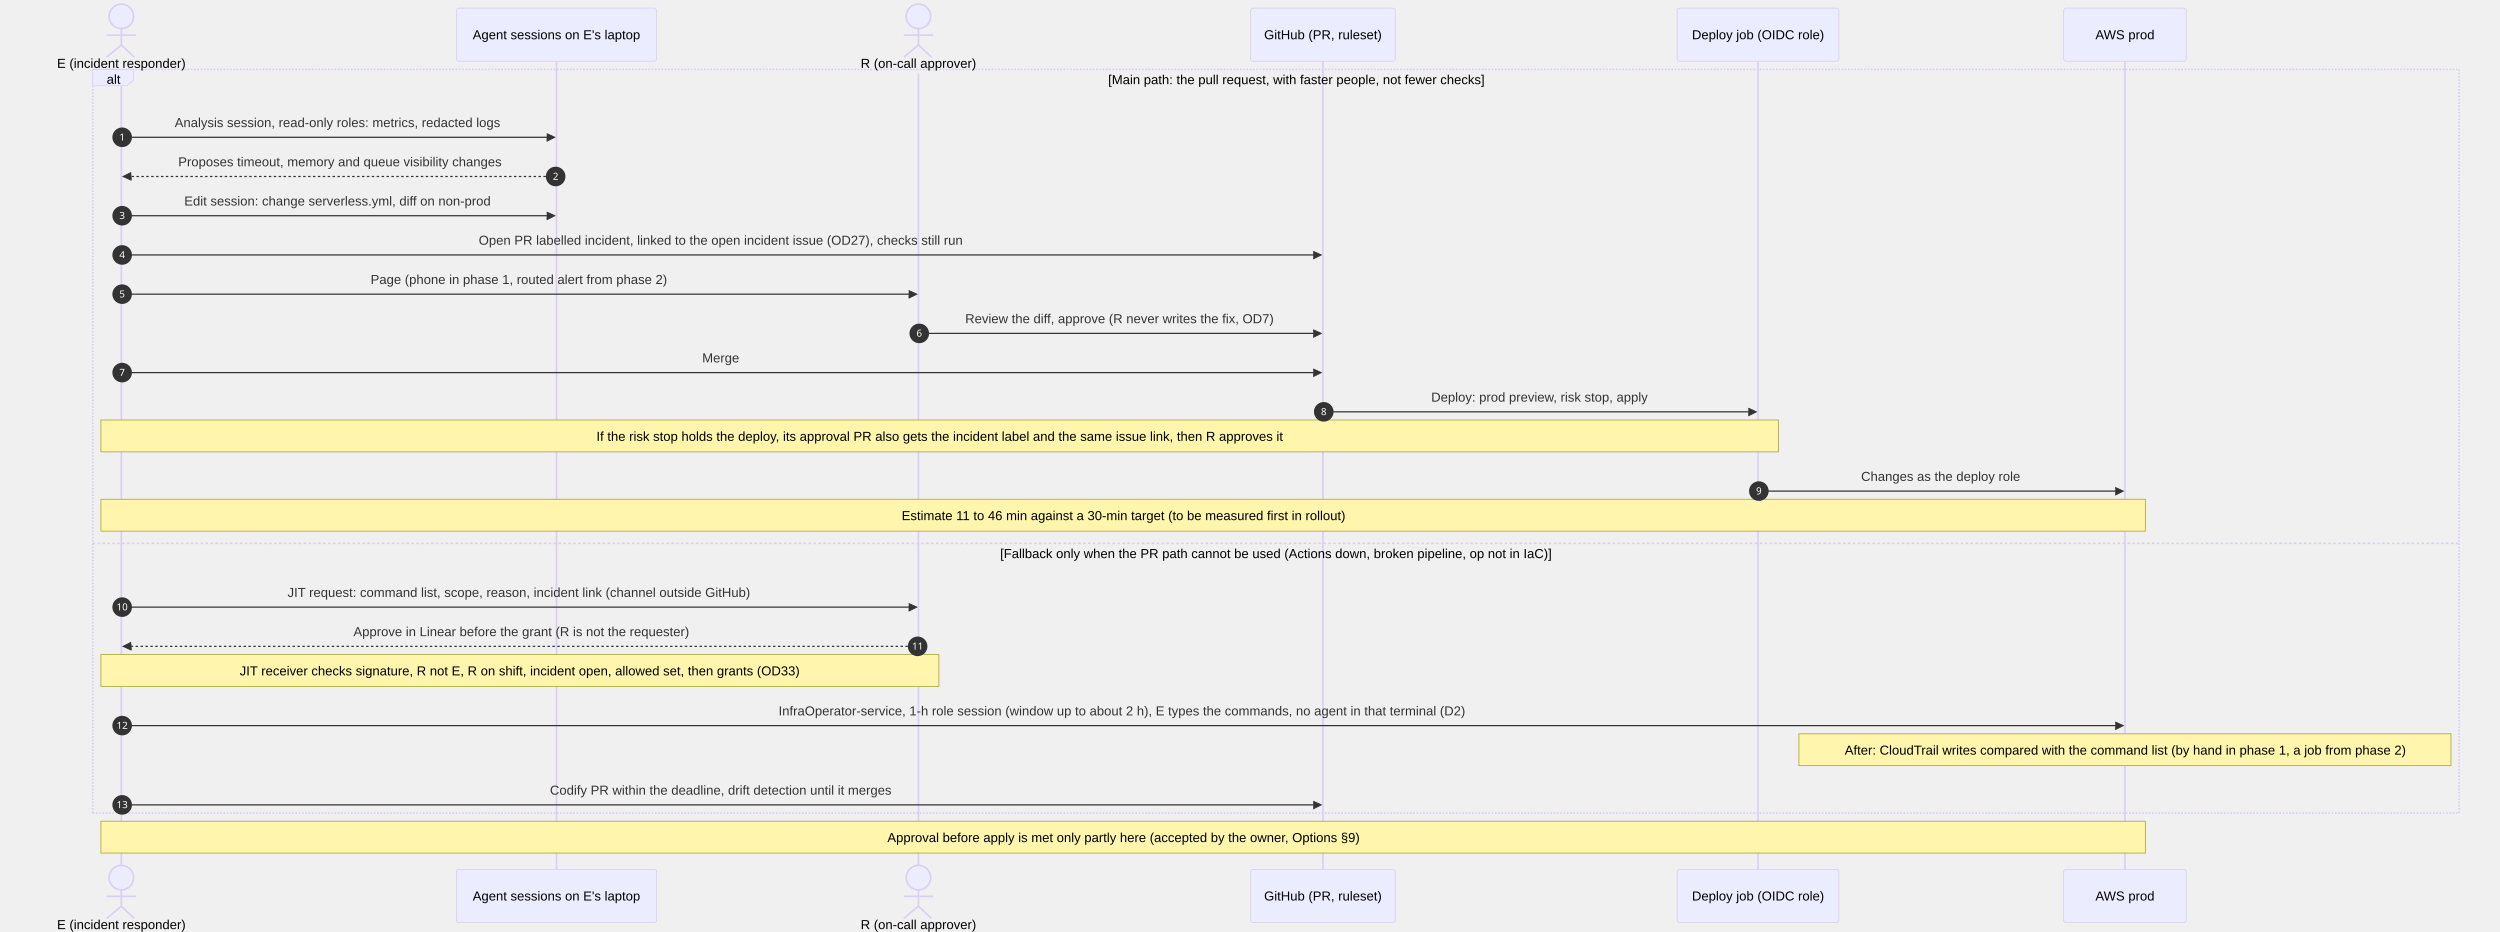
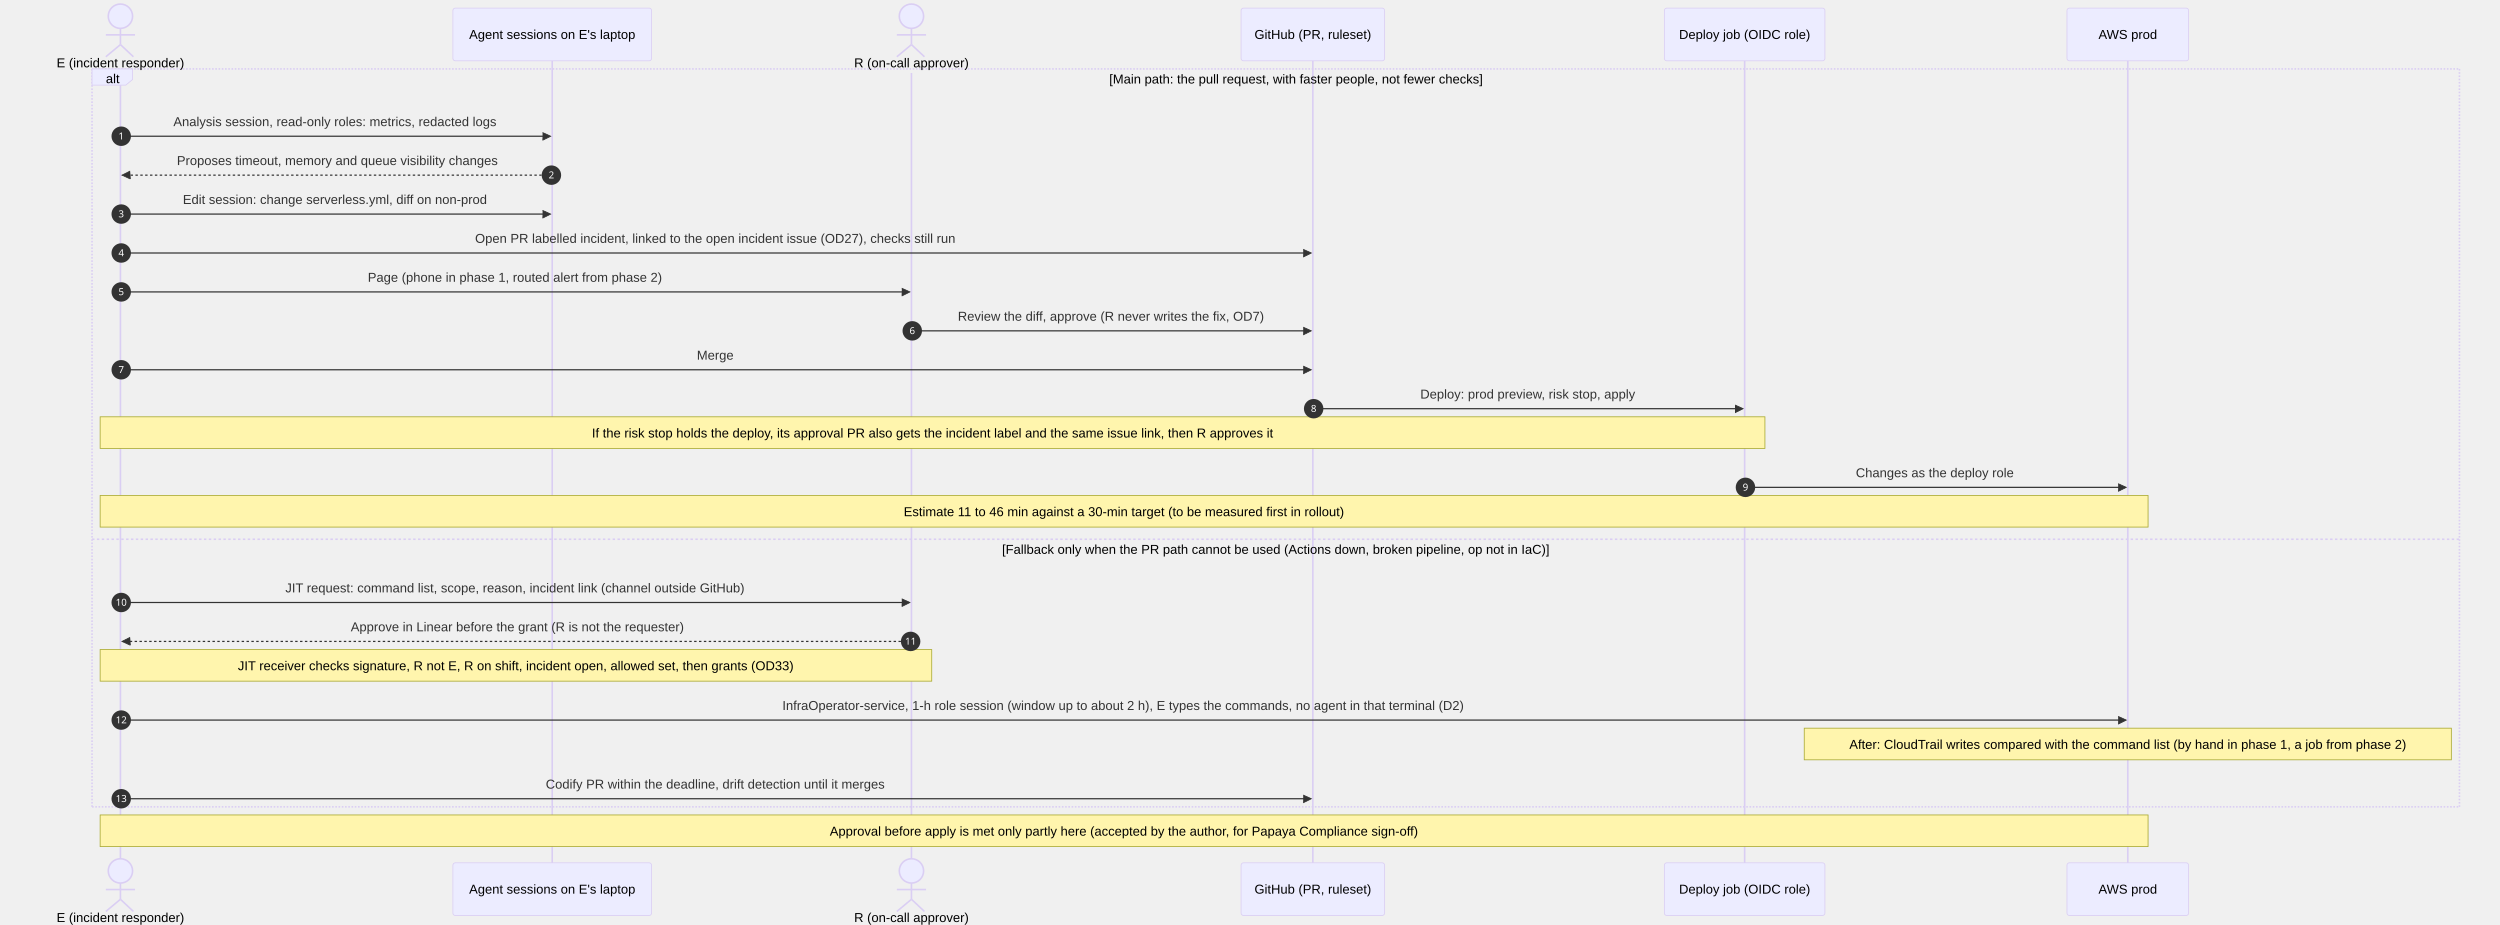
- <svg xmlns="http://www.w3.org/2000/svg" id="my-svg" width="100%" style="max-width: 3059.5px; background-color: white;" viewBox="-50 -10 3059.5 1140" role="graphics-document document" aria-roledescription="sequence">
-   <g>
-     <rect x="2475.5" y="1054" fill="#eaeaea" stroke="#666" width="150" height="65" name="AWS" rx="3" ry="3" class="actor actor-bottom" />
-     <text x="2550.5" y="1086.5" dominant-baseline="central" alignment-baseline="central" class="actor actor-box" style="text-anchor: middle; font-size: 16px; font-weight: 400;">
-       <tspan x="2550.5" dy="0">AWS prod</tspan>
+ <svg xmlns="http://www.w3.org/2000/svg" id="my-svg" width="100%" style="max-width: 3083px; background-color: white;" viewBox="-50 -10 3083 1140" role="graphics-document document" aria-roledescription="sequence">
+   <g>
+     <rect x="2499" y="1054" fill="#eaeaea" stroke="#666" width="150" height="65" name="AWS" rx="3" ry="3" class="actor actor-bottom" />
+     <text x="2574" y="1086.5" dominant-baseline="central" alignment-baseline="central" class="actor actor-box" style="text-anchor: middle; font-size: 16px; font-weight: 400;">
+       <tspan x="2574" dy="0">AWS prod</tspan>
    </text>
  </g>
  <g>
    <rect x="2002.5" y="1054" fill="#eaeaea" stroke="#666" width="198" height="65" name="CI" rx="3" ry="3" class="actor actor-bottom" />
    <text x="2101.5" y="1086.5" dominant-baseline="central" alignment-baseline="central" class="actor actor-box" style="text-anchor: middle; font-size: 16px; font-weight: 400;">
      <tspan x="2101.5" dy="0">Deploy job (OIDC role)</tspan>
    </text>
  </g>
  <g>
    <rect x="1480.5" y="1054" fill="#eaeaea" stroke="#666" width="177" height="65" name="GH" rx="3" ry="3" class="actor actor-bottom" />
    <text x="1569" y="1086.5" dominant-baseline="central" alignment-baseline="central" class="actor actor-box" style="text-anchor: middle; font-size: 16px; font-weight: 400;">
      <tspan x="1569" dy="0">GitHub (PR, ruleset)</tspan>
    </text>
  </g>
  <g />
  <g>
    <rect x="508.5" y="1054" fill="#eaeaea" stroke="#666" width="245" height="65" name="AG" rx="3" ry="3" class="actor actor-bottom" />
    <text x="631" y="1086.5" dominant-baseline="central" alignment-baseline="central" class="actor actor-box" style="text-anchor: middle; font-size: 16px; font-weight: 400;">
      <tspan x="631" dy="0">Agent sessions on E's laptop</tspan>
    </text>
  </g>
  <g />
  <g>
-     <line id="actor5" x1="2550.5" y1="65" x2="2550.5" y2="1054" class="actor-line 200" stroke-width="0.5px" stroke="#999" name="AWS" />
+     <line id="actor5" x1="2574" y1="65" x2="2574" y2="1054" class="actor-line 200" stroke-width="0.5px" stroke="#999" name="AWS" />
    <g id="root-5">
-       <rect x="2475.5" y="0" fill="#eaeaea" stroke="#666" width="150" height="65" name="AWS" rx="3" ry="3" class="actor actor-top" />
-       <text x="2550.5" y="32.5" dominant-baseline="central" alignment-baseline="central" class="actor actor-box" style="text-anchor: middle; font-size: 16px; font-weight: 400;">
-         <tspan x="2550.5" dy="0">AWS prod</tspan>
+       <rect x="2499" y="0" fill="#eaeaea" stroke="#666" width="150" height="65" name="AWS" rx="3" ry="3" class="actor actor-top" />
+       <text x="2574" y="32.5" dominant-baseline="central" alignment-baseline="central" class="actor actor-box" style="text-anchor: middle; font-size: 16px; font-weight: 400;">
+         <tspan x="2574" dy="0">AWS prod</tspan>
      </text>
    </g>
  </g>
  <g>
    <line id="actor4" x1="2101.5" y1="65" x2="2101.5" y2="1054" class="actor-line 200" stroke-width="0.5px" stroke="#999" name="CI" />
    <g id="root-4">
      <rect x="2002.5" y="0" fill="#eaeaea" stroke="#666" width="198" height="65" name="CI" rx="3" ry="3" class="actor actor-top" />
      <text x="2101.5" y="32.5" dominant-baseline="central" alignment-baseline="central" class="actor actor-box" style="text-anchor: middle; font-size: 16px; font-weight: 400;">
        <tspan x="2101.5" dy="0">Deploy job (OIDC role)</tspan>
      </text>
    </g>
  </g>
  <g>
    <line id="actor3" x1="1569" y1="65" x2="1569" y2="1054" class="actor-line 200" stroke-width="0.5px" stroke="#999" name="GH" />
    <g id="root-3">
      <rect x="1480.5" y="0" fill="#eaeaea" stroke="#666" width="177" height="65" name="GH" rx="3" ry="3" class="actor actor-top" />
      <text x="1569" y="32.5" dominant-baseline="central" alignment-baseline="central" class="actor actor-box" style="text-anchor: middle; font-size: 16px; font-weight: 400;">
        <tspan x="1569" dy="0">GitHub (PR, ruleset)</tspan>
      </text>
    </g>
  </g>
  <g>
    <line id="actor2" x1="1074" y1="80" x2="1074" y2="1054" class="actor-line 200" stroke-width="0.5px" stroke="#999" name="R" />
  </g>
  <g>
    <line id="actor1" x1="631" y1="65" x2="631" y2="1054" class="actor-line 200" stroke-width="0.5px" stroke="#999" name="AG" />
    <g id="root-1">
      <rect x="508.5" y="0" fill="#eaeaea" stroke="#666" width="245" height="65" name="AG" rx="3" ry="3" class="actor actor-top" />
      <text x="631" y="32.5" dominant-baseline="central" alignment-baseline="central" class="actor actor-box" style="text-anchor: middle; font-size: 16px; font-weight: 400;">
        <tspan x="631" dy="0">Agent sessions on E's laptop</tspan>
      </text>
    </g>
  </g>
  <g>
    <line id="actor0" x1="98.5" y1="80" x2="98.5" y2="1054" class="actor-line 200" stroke-width="0.5px" stroke="#999" name="E" />
  </g>
  <style>#my-svg{font-family:"trebuchet ms",verdana,arial,sans-serif;font-size:16px;fill:#333;}@keyframes edge-animation-frame{from{stroke-dashoffset:0;}}@keyframes dash{to{stroke-dashoffset:0;}}#my-svg .edge-animation-slow{stroke-dasharray:9,5!important;stroke-dashoffset:900;animation:dash 50s linear infinite;stroke-linecap:round;}#my-svg .edge-animation-fast{stroke-dasharray:9,5!important;stroke-dashoffset:900;animation:dash 20s linear infinite;stroke-linecap:round;}#my-svg .error-icon{fill:#552222;}#my-svg .error-text{fill:#552222;stroke:#552222;}#my-svg .edge-thickness-normal{stroke-width:1px;}#my-svg .edge-thickness-thick{stroke-width:3.5px;}#my-svg .edge-pattern-solid{stroke-dasharray:0;}#my-svg .edge-thickness-invisible{stroke-width:0;fill:none;}#my-svg .edge-pattern-dashed{stroke-dasharray:3;}#my-svg .edge-pattern-dotted{stroke-dasharray:2;}#my-svg .marker{fill:#333333;stroke:#333333;}#my-svg .marker.cross{stroke:#333333;}#my-svg svg{font-family:"trebuchet ms",verdana,arial,sans-serif;font-size:16px;}#my-svg p{margin:0;}#my-svg .actor{stroke:hsl(259.626, 59.777%, 87.902%);fill:#ECECFF;}#my-svg text.actor&gt;tspan{fill:black;stroke:none;}#my-svg .actor-line{stroke:hsl(259.626, 59.777%, 87.902%);}#my-svg .innerArc{stroke-width:1.5;stroke-dasharray:none;}#my-svg .messageLine0{stroke-width:1.5;stroke-dasharray:none;stroke:#333;}#my-svg .messageLine1{stroke-width:1.5;stroke-dasharray:2,2;stroke:#333;}#my-svg #arrowhead path{fill:#333;stroke:#333;}#my-svg .sequenceNumber{fill:white;}#my-svg #sequencenumber{fill:#333;}#my-svg #crosshead path{fill:#333;stroke:#333;}#my-svg .messageText{fill:#333;stroke:none;}#my-svg .labelBox{stroke:hsl(259.626, 59.777%, 87.902%);fill:#ECECFF;}#my-svg .labelText,#my-svg .labelText&gt;tspan{fill:black;stroke:none;}#my-svg .loopText,#my-svg .loopText&gt;tspan{fill:black;stroke:none;}#my-svg .loopLine{stroke-width:2px;stroke-dasharray:2,2;stroke:hsl(259.626, 59.777%, 87.902%);fill:hsl(259.626, 59.777%, 87.902%);}#my-svg .note{stroke:#aaaa33;fill:#fff5ad;}#my-svg .noteText,#my-svg .noteText&gt;tspan{fill:black;stroke:none;}#my-svg .activation0{fill:#f4f4f4;stroke:#666;}#my-svg .activation1{fill:#f4f4f4;stroke:#666;}#my-svg .activation2{fill:#f4f4f4;stroke:#666;}#my-svg .actorPopupMenu{position:absolute;}#my-svg .actorPopupMenuPanel{position:absolute;fill:#ECECFF;box-shadow:0px 8px 16px 0px rgba(0,0,0,0.2);filter:drop-shadow(3px 5px 2px rgb(0 0 0 / 0.4));}#my-svg .actor-man line{stroke:hsl(259.626, 59.777%, 87.902%);fill:#ECECFF;}#my-svg .actor-man circle,#my-svg line{stroke:hsl(259.626, 59.777%, 87.902%);fill:#ECECFF;stroke-width:2px;}#my-svg :root{--mermaid-font-family:"trebuchet ms",verdana,arial,sans-serif;}</style>
  <g />
  <defs>
    <symbol id="computer" width="24" height="24">
      <path transform="scale(.5)" d="M2 2v13h20v-13h-20zm18 11h-16v-9h16v9zm-10.228 6l.466-1h3.524l.467 1h-4.457zm14.228 3h-24l2-6h2.104l-1.33 4h18.45l-1.297-4h2.073l2 6zm-5-10h-14v-7h14v7z" />
    </symbol>
  </defs>
  <defs>
    <symbol id="database" fill-rule="evenodd" clip-rule="evenodd">
      <path transform="scale(.5)" d="M12.258.001l.256.004.255.005.253.008.251.01.249.012.247.015.246.016.242.019.241.02.239.023.236.024.233.027.231.028.229.031.225.032.223.034.22.036.217.038.214.04.211.041.208.043.205.045.201.046.198.048.194.05.191.051.187.053.183.054.18.056.175.057.172.059.168.06.163.061.16.063.155.064.15.066.074.033.073.033.071.034.07.034.069.035.068.035.067.035.066.035.064.036.064.036.062.036.06.036.06.037.058.037.058.037.055.038.055.038.053.038.052.038.051.039.05.039.048.039.047.039.045.04.044.04.043.04.041.04.04.041.039.041.037.041.036.041.034.041.033.042.032.042.03.042.029.042.027.042.026.043.024.043.023.043.021.043.02.043.018.044.017.043.015.044.013.044.012.044.011.045.009.044.007.045.006.045.004.045.002.045.001.045v17l-.001.045-.002.045-.004.045-.006.045-.007.045-.009.044-.011.045-.012.044-.013.044-.015.044-.017.043-.018.044-.02.043-.021.043-.023.043-.024.043-.026.043-.027.042-.029.042-.03.042-.032.042-.033.042-.034.041-.036.041-.037.041-.039.041-.04.041-.041.04-.043.04-.044.04-.045.04-.047.039-.048.039-.05.039-.051.039-.052.038-.053.038-.055.038-.055.038-.058.037-.058.037-.06.037-.06.036-.062.036-.064.036-.064.036-.066.035-.067.035-.068.035-.069.035-.07.034-.071.034-.073.033-.074.033-.15.066-.155.064-.16.063-.163.061-.168.06-.172.059-.175.057-.18.056-.183.054-.187.053-.191.051-.194.05-.198.048-.201.046-.205.045-.208.043-.211.041-.214.04-.217.038-.22.036-.223.034-.225.032-.229.031-.231.028-.233.027-.236.024-.239.023-.241.02-.242.019-.246.016-.247.015-.249.012-.251.01-.253.008-.255.005-.256.004-.258.001-.258-.001-.256-.004-.255-.005-.253-.008-.251-.01-.249-.012-.247-.015-.245-.016-.243-.019-.241-.02-.238-.023-.236-.024-.234-.027-.231-.028-.228-.031-.226-.032-.223-.034-.22-.036-.217-.038-.214-.04-.211-.041-.208-.043-.204-.045-.201-.046-.198-.048-.195-.05-.19-.051-.187-.053-.184-.054-.179-.056-.176-.057-.172-.059-.167-.06-.164-.061-.159-.063-.155-.064-.151-.066-.074-.033-.072-.033-.072-.034-.07-.034-.069-.035-.068-.035-.067-.035-.066-.035-.064-.036-.063-.036-.062-.036-.061-.036-.06-.037-.058-.037-.057-.037-.056-.038-.055-.038-.053-.038-.052-.038-.051-.039-.049-.039-.049-.039-.046-.039-.046-.04-.044-.04-.043-.04-.041-.04-.04-.041-.039-.041-.037-.041-.036-.041-.034-.041-.033-.042-.032-.042-.03-.042-.029-.042-.027-.042-.026-.043-.024-.043-.023-.043-.021-.043-.02-.043-.018-.044-.017-.043-.015-.044-.013-.044-.012-.044-.011-.045-.009-.044-.007-.045-.006-.045-.004-.045-.002-.045-.001-.045v-17l.001-.045.002-.045.004-.045.006-.045.007-.045.009-.044.011-.045.012-.044.013-.044.015-.044.017-.043.018-.044.02-.043.021-.043.023-.043.024-.043.026-.043.027-.042.029-.042.03-.042.032-.042.033-.042.034-.041.036-.041.037-.041.039-.041.04-.041.041-.04.043-.04.044-.04.046-.04.046-.039.049-.039.049-.039.051-.039.052-.038.053-.038.055-.038.056-.038.057-.037.058-.037.06-.037.061-.036.062-.036.063-.036.064-.036.066-.035.067-.035.068-.035.069-.035.07-.034.072-.034.072-.033.074-.033.151-.066.155-.064.159-.063.164-.061.167-.06.172-.059.176-.057.179-.056.184-.054.187-.053.19-.051.195-.05.198-.048.201-.046.204-.045.208-.043.211-.041.214-.04.217-.038.22-.036.223-.034.226-.032.228-.031.231-.028.234-.027.236-.024.238-.023.241-.02.243-.019.245-.016.247-.015.249-.012.251-.01.253-.008.255-.005.256-.004.258-.001.258.001zm-9.258 20.499v.01l.001.021.003.021.004.022.005.021.006.022.007.022.009.023.01.022.011.023.012.023.013.023.015.023.016.024.017.023.018.024.019.024.021.024.022.025.023.024.024.025.052.049.056.05.061.051.066.051.07.051.075.051.079.052.084.052.088.052.092.052.097.052.102.051.105.052.11.052.114.051.119.051.123.051.127.05.131.05.135.05.139.048.144.049.147.047.152.047.155.047.16.045.163.045.167.043.171.043.176.041.178.041.183.039.187.039.19.037.194.035.197.035.202.033.204.031.209.03.212.029.216.027.219.025.222.024.226.021.23.02.233.018.236.016.24.015.243.012.246.01.249.008.253.005.256.004.259.001.26-.001.257-.004.254-.005.25-.008.247-.011.244-.012.241-.014.237-.016.233-.018.231-.021.226-.021.224-.024.22-.026.216-.027.212-.028.21-.031.205-.031.202-.034.198-.034.194-.036.191-.037.187-.039.183-.04.179-.04.175-.042.172-.043.168-.044.163-.045.16-.046.155-.046.152-.047.148-.048.143-.049.139-.049.136-.05.131-.05.126-.05.123-.051.118-.052.114-.051.11-.052.106-.052.101-.052.096-.052.092-.052.088-.053.083-.051.079-.052.074-.052.07-.051.065-.051.06-.051.056-.05.051-.05.023-.024.023-.025.021-.024.02-.024.019-.024.018-.024.017-.024.015-.023.014-.024.013-.023.012-.023.01-.023.01-.022.008-.022.006-.022.006-.022.004-.022.004-.021.001-.021.001-.021v-4.127l-.077.055-.08.053-.083.054-.085.053-.087.052-.09.052-.093.051-.095.05-.097.05-.1.049-.102.049-.105.048-.106.047-.109.047-.111.046-.114.045-.115.045-.118.044-.12.043-.122.042-.124.042-.126.041-.128.04-.13.04-.132.038-.134.038-.135.037-.138.037-.139.035-.142.035-.143.034-.144.033-.147.032-.148.031-.15.03-.151.03-.153.029-.154.027-.156.027-.158.026-.159.025-.161.024-.162.023-.163.022-.165.021-.166.02-.167.019-.169.018-.169.017-.171.016-.173.015-.173.014-.175.013-.175.012-.177.011-.178.01-.179.008-.179.008-.181.006-.182.005-.182.004-.184.003-.184.002h-.37l-.184-.002-.184-.003-.182-.004-.182-.005-.181-.006-.179-.008-.179-.008-.178-.01-.176-.011-.176-.012-.175-.013-.173-.014-.172-.015-.171-.016-.17-.017-.169-.018-.167-.019-.166-.02-.165-.021-.163-.022-.162-.023-.161-.024-.159-.025-.157-.026-.156-.027-.155-.027-.153-.029-.151-.03-.15-.03-.148-.031-.146-.032-.145-.033-.143-.034-.141-.035-.14-.035-.137-.037-.136-.037-.134-.038-.132-.038-.13-.04-.128-.04-.126-.041-.124-.042-.122-.042-.12-.044-.117-.043-.116-.045-.113-.045-.112-.046-.109-.047-.106-.047-.105-.048-.102-.049-.1-.049-.097-.05-.095-.05-.093-.052-.09-.051-.087-.052-.085-.053-.083-.054-.08-.054-.077-.054v4.127zm0-5.654v.011l.001.021.003.021.004.021.005.022.006.022.007.022.009.022.01.022.011.023.012.023.013.023.015.024.016.023.017.024.018.024.019.024.021.024.022.024.023.025.024.024.052.05.056.05.061.05.066.051.07.051.075.052.079.051.084.052.088.052.092.052.097.052.102.052.105.052.11.051.114.051.119.052.123.05.127.051.131.05.135.049.139.049.144.048.147.048.152.047.155.046.16.045.163.045.167.044.171.042.176.042.178.04.183.04.187.038.19.037.194.036.197.034.202.033.204.032.209.03.212.028.216.027.219.025.222.024.226.022.23.02.233.018.236.016.24.014.243.012.246.01.249.008.253.006.256.003.259.001.26-.001.257-.003.254-.006.25-.008.247-.01.244-.012.241-.015.237-.016.233-.018.231-.02.226-.022.224-.024.22-.025.216-.027.212-.029.21-.03.205-.032.202-.033.198-.035.194-.036.191-.037.187-.039.183-.039.179-.041.175-.042.172-.043.168-.044.163-.045.16-.045.155-.047.152-.047.148-.048.143-.048.139-.05.136-.049.131-.05.126-.051.123-.051.118-.051.114-.052.11-.052.106-.052.101-.052.096-.052.092-.052.088-.052.083-.052.079-.052.074-.051.07-.052.065-.051.06-.05.056-.051.051-.049.023-.025.023-.024.021-.025.02-.024.019-.024.018-.024.017-.024.015-.023.014-.023.013-.024.012-.022.01-.023.01-.023.008-.022.006-.022.006-.022.004-.021.004-.022.001-.021.001-.021v-4.139l-.077.054-.08.054-.083.054-.085.052-.087.053-.09.051-.093.051-.095.051-.097.05-.1.049-.102.049-.105.048-.106.047-.109.047-.111.046-.114.045-.115.044-.118.044-.12.044-.122.042-.124.042-.126.041-.128.04-.13.039-.132.039-.134.038-.135.037-.138.036-.139.036-.142.035-.143.033-.144.033-.147.033-.148.031-.15.03-.151.03-.153.028-.154.028-.156.027-.158.026-.159.025-.161.024-.162.023-.163.022-.165.021-.166.02-.167.019-.169.018-.169.017-.171.016-.173.015-.173.014-.175.013-.175.012-.177.011-.178.009-.179.009-.179.007-.181.007-.182.005-.182.004-.184.003-.184.002h-.37l-.184-.002-.184-.003-.182-.004-.182-.005-.181-.007-.179-.007-.179-.009-.178-.009-.176-.011-.176-.012-.175-.013-.173-.014-.172-.015-.171-.016-.17-.017-.169-.018-.167-.019-.166-.02-.165-.021-.163-.022-.162-.023-.161-.024-.159-.025-.157-.026-.156-.027-.155-.028-.153-.028-.151-.03-.15-.03-.148-.031-.146-.033-.145-.033-.143-.033-.141-.035-.14-.036-.137-.036-.136-.037-.134-.038-.132-.039-.13-.039-.128-.04-.126-.041-.124-.042-.122-.043-.12-.043-.117-.044-.116-.044-.113-.046-.112-.046-.109-.046-.106-.047-.105-.048-.102-.049-.1-.049-.097-.05-.095-.051-.093-.051-.09-.051-.087-.053-.085-.052-.083-.054-.08-.054-.077-.054v4.139zm0-5.666v.011l.001.02.003.022.004.021.005.022.006.021.007.022.009.023.01.022.011.023.012.023.013.023.015.023.016.024.017.024.018.023.019.024.021.025.022.024.023.024.024.025.052.05.056.05.061.05.066.051.07.051.075.052.079.051.084.052.088.052.092.052.097.052.102.052.105.051.11.052.114.051.119.051.123.051.127.05.131.05.135.05.139.049.144.048.147.048.152.047.155.046.16.045.163.045.167.043.171.043.176.042.178.04.183.04.187.038.19.037.194.036.197.034.202.033.204.032.209.03.212.028.216.027.219.025.222.024.226.021.23.02.233.018.236.017.24.014.243.012.246.01.249.008.253.006.256.003.259.001.26-.001.257-.003.254-.006.25-.008.247-.01.244-.013.241-.014.237-.016.233-.018.231-.02.226-.022.224-.024.22-.025.216-.027.212-.029.21-.03.205-.032.202-.033.198-.035.194-.036.191-.037.187-.039.183-.039.179-.041.175-.042.172-.043.168-.044.163-.045.16-.045.155-.047.152-.047.148-.048.143-.049.139-.049.136-.049.131-.051.126-.05.123-.051.118-.052.114-.051.11-.052.106-.052.101-.052.096-.052.092-.052.088-.052.083-.052.079-.052.074-.052.07-.051.065-.051.06-.051.056-.05.051-.049.023-.025.023-.025.021-.024.02-.024.019-.024.018-.024.017-.024.015-.023.014-.024.013-.023.012-.023.01-.022.01-.023.008-.022.006-.022.006-.022.004-.022.004-.021.001-.021.001-.021v-4.153l-.077.054-.08.054-.083.053-.085.053-.087.053-.09.051-.093.051-.095.051-.097.05-.1.049-.102.048-.105.048-.106.048-.109.046-.111.046-.114.046-.115.044-.118.044-.12.043-.122.043-.124.042-.126.041-.128.04-.13.039-.132.039-.134.038-.135.037-.138.036-.139.036-.142.034-.143.034-.144.033-.147.032-.148.032-.15.03-.151.03-.153.028-.154.028-.156.027-.158.026-.159.024-.161.024-.162.023-.163.023-.165.021-.166.02-.167.019-.169.018-.169.017-.171.016-.173.015-.173.014-.175.013-.175.012-.177.01-.178.01-.179.009-.179.007-.181.006-.182.006-.182.004-.184.003-.184.001-.185.001-.185-.001-.184-.001-.184-.003-.182-.004-.182-.006-.181-.006-.179-.007-.179-.009-.178-.01-.176-.01-.176-.012-.175-.013-.173-.014-.172-.015-.171-.016-.17-.017-.169-.018-.167-.019-.166-.02-.165-.021-.163-.023-.162-.023-.161-.024-.159-.024-.157-.026-.156-.027-.155-.028-.153-.028-.151-.03-.15-.03-.148-.032-.146-.032-.145-.033-.143-.034-.141-.034-.14-.036-.137-.036-.136-.037-.134-.038-.132-.039-.13-.039-.128-.041-.126-.041-.124-.041-.122-.043-.12-.043-.117-.044-.116-.044-.113-.046-.112-.046-.109-.046-.106-.048-.105-.048-.102-.048-.1-.05-.097-.049-.095-.051-.093-.051-.09-.052-.087-.052-.085-.053-.083-.053-.08-.054-.077-.054v4.153zm8.74-8.179l-.257.004-.254.005-.25.008-.247.011-.244.012-.241.014-.237.016-.233.018-.231.021-.226.022-.224.023-.22.026-.216.027-.212.028-.21.031-.205.032-.202.033-.198.034-.194.036-.191.038-.187.038-.183.04-.179.041-.175.042-.172.043-.168.043-.163.045-.16.046-.155.046-.152.048-.148.048-.143.048-.139.049-.136.05-.131.05-.126.051-.123.051-.118.051-.114.052-.11.052-.106.052-.101.052-.096.052-.092.052-.088.052-.083.052-.079.052-.074.051-.07.052-.065.051-.06.05-.056.05-.051.05-.023.025-.023.024-.021.024-.02.025-.019.024-.018.024-.017.023-.015.024-.014.023-.013.023-.012.023-.01.023-.01.022-.008.022-.006.023-.006.021-.004.022-.004.021-.001.021-.001.021.001.021.001.021.004.021.004.022.006.021.006.023.008.022.01.022.01.023.012.023.013.023.014.023.015.024.017.023.018.024.019.024.02.025.021.024.023.024.023.025.051.05.056.05.06.05.065.051.07.052.074.051.079.052.083.052.088.052.092.052.096.052.101.052.106.052.11.052.114.052.118.051.123.051.126.051.131.05.136.05.139.049.143.048.148.048.152.048.155.046.16.046.163.045.168.043.172.043.175.042.179.041.183.04.187.038.191.038.194.036.198.034.202.033.205.032.21.031.212.028.216.027.22.026.224.023.226.022.231.021.233.018.237.016.241.014.244.012.247.011.25.008.254.005.257.004.26.001.26-.001.257-.004.254-.005.25-.008.247-.011.244-.012.241-.014.237-.016.233-.018.231-.021.226-.022.224-.023.22-.026.216-.027.212-.028.21-.031.205-.032.202-.033.198-.034.194-.036.191-.038.187-.038.183-.04.179-.041.175-.042.172-.043.168-.043.163-.045.16-.046.155-.046.152-.048.148-.048.143-.048.139-.049.136-.05.131-.05.126-.051.123-.051.118-.051.114-.052.11-.052.106-.052.101-.052.096-.052.092-.052.088-.052.083-.052.079-.052.074-.051.07-.052.065-.051.06-.05.056-.05.051-.05.023-.025.023-.024.021-.024.02-.025.019-.024.018-.024.017-.023.015-.024.014-.023.013-.023.012-.023.01-.023.01-.022.008-.022.006-.023.006-.021.004-.022.004-.021.001-.021.001-.021-.001-.021-.001-.021-.004-.021-.004-.022-.006-.021-.006-.023-.008-.022-.01-.022-.01-.023-.012-.023-.013-.023-.014-.023-.015-.024-.017-.023-.018-.024-.019-.024-.02-.025-.021-.024-.023-.024-.023-.025-.051-.05-.056-.05-.06-.05-.065-.051-.07-.052-.074-.051-.079-.052-.083-.052-.088-.052-.092-.052-.096-.052-.101-.052-.106-.052-.11-.052-.114-.052-.118-.051-.123-.051-.126-.051-.131-.05-.136-.05-.139-.049-.143-.048-.148-.048-.152-.048-.155-.046-.16-.046-.163-.045-.168-.043-.172-.043-.175-.042-.179-.041-.183-.04-.187-.038-.191-.038-.194-.036-.198-.034-.202-.033-.205-.032-.21-.031-.212-.028-.216-.027-.22-.026-.224-.023-.226-.022-.231-.021-.233-.018-.237-.016-.241-.014-.244-.012-.247-.011-.25-.008-.254-.005-.257-.004-.26-.001-.26.001z" />
    </symbol>
  </defs>
  <defs>
    <symbol id="clock" width="24" height="24">
      <path transform="scale(.5)" d="M12 2c5.514 0 10 4.486 10 10s-4.486 10-10 10-10-4.486-10-10 4.486-10 10-10zm0-2c-6.627 0-12 5.373-12 12s5.373 12 12 12 12-5.373 12-12-5.373-12-12-12zm5.848 12.459c.202.038.202.333.001.372-1.907.361-6.045 1.111-6.547 1.111-.719 0-1.301-.582-1.301-1.301 0-.512.77-5.447 1.125-7.445.034-.192.312-.181.343.014l.985 6.238 5.394 1.011z" />
    </symbol>
  </defs>
  <defs>
    <marker id="arrowhead" refX="7.9" refY="5" markerUnits="userSpaceOnUse" markerWidth="12" markerHeight="12" orient="auto-start-reverse">
      <path d="M -1 0 L 10 5 L 0 10 z" />
    </marker>
  </defs>
  <defs>
    <marker id="crosshead" markerWidth="15" markerHeight="8" orient="auto" refX="4" refY="4.5">
      <path fill="none" stroke="#000000" stroke-width="1pt" d="M 1,2 L 6,7 M 6,2 L 1,7" style="stroke-dasharray: 0, 0;" />
    </marker>
  </defs>
  <defs>
    <marker id="filled-head" refX="15.5" refY="7" markerWidth="20" markerHeight="28" orient="auto">
      <path d="M 18,7 L9,13 L14,7 L9,1 Z" />
    </marker>
  </defs>
  <defs>
    <marker id="sequencenumber" refX="15" refY="15" markerWidth="60" markerHeight="40" orient="auto">
      <circle cx="15" cy="15" r="6" />
    </marker>
  </defs>
  <g>
    <rect x="73.5" y="504" fill="#EDF2AE" stroke="#666" width="2053" height="39" class="note" />
    <text x="1100" y="509" text-anchor="middle" dominant-baseline="middle" alignment-baseline="middle" class="noteText" dy="1em" style="font-size: 16px; font-weight: 400;">
      <tspan x="1100">If the risk stop holds the deploy, its approval PR also gets the incident label and the same issue link, then R approves it</tspan>
    </text>
  </g>
  <g>
-     <rect x="73.5" y="601" fill="#EDF2AE" stroke="#666" width="2502" height="39" class="note" />
-     <text x="1325" y="606" text-anchor="middle" dominant-baseline="middle" alignment-baseline="middle" class="noteText" dy="1em" style="font-size: 16px; font-weight: 400;">
-       <tspan x="1325">Estimate 11 to 46 min against a 30-min target (to be measured first in rollout)</tspan>
+     <rect x="73.5" y="601" fill="#EDF2AE" stroke="#666" width="2525.5" height="39" class="note" />
+     <text x="1336" y="606" text-anchor="middle" dominant-baseline="middle" alignment-baseline="middle" class="noteText" dy="1em" style="font-size: 16px; font-weight: 400;">
+       <tspan x="1336">Estimate 11 to 46 min against a 30-min target (to be measured first in rollout)</tspan>
    </text>
  </g>
  <g>
    <rect x="73.5" y="791" fill="#EDF2AE" stroke="#666" width="1025.5" height="39" class="note" />
    <text x="586" y="796" text-anchor="middle" dominant-baseline="middle" alignment-baseline="middle" class="noteText" dy="1em" style="font-size: 16px; font-weight: 400;">
      <tspan x="586">JIT receiver checks signature, R not E, R on shift, incident open, allowed set, then grants (OD33)</tspan>
    </text>
  </g>
  <g>
-     <rect x="2151.5" y="888" fill="#EDF2AE" stroke="#666" width="798" height="39" class="note" />
-     <text x="2551" y="893" text-anchor="middle" dominant-baseline="middle" alignment-baseline="middle" class="noteText" dy="1em" style="font-size: 16px; font-weight: 400;">
-       <tspan x="2551">After: CloudTrail writes compared with the command list (by hand in phase 1, a job from phase 2)</tspan>
-     </text>
-   </g>
-   <g>
-     <line x1="63.5" y1="75" x2="2959.5" y2="75" class="loopLine" />
-     <line x1="2959.5" y1="75" x2="2959.5" y2="985" class="loopLine" />
-     <line x1="63.5" y1="985" x2="2959.5" y2="985" class="loopLine" />
+     <rect x="2175" y="888" fill="#EDF2AE" stroke="#666" width="798" height="39" class="note" />
+     <text x="2574" y="893" text-anchor="middle" dominant-baseline="middle" alignment-baseline="middle" class="noteText" dy="1em" style="font-size: 16px; font-weight: 400;">
+       <tspan x="2574">After: CloudTrail writes compared with the command list (by hand in phase 1, a job from phase 2)</tspan>
+     </text>
+   </g>
+   <g>
+     <line x1="63.5" y1="75" x2="2983" y2="75" class="loopLine" />
+     <line x1="2983" y1="75" x2="2983" y2="985" class="loopLine" />
+     <line x1="63.5" y1="985" x2="2983" y2="985" class="loopLine" />
    <line x1="63.5" y1="75" x2="63.5" y2="985" class="loopLine" />
-     <line x1="63.5" y1="655" x2="2959.5" y2="655" class="loopLine" style="stroke-dasharray: 3, 3;" />
+     <line x1="63.5" y1="655" x2="2983" y2="655" class="loopLine" style="stroke-dasharray: 3, 3;" />
    <polygon points="63.5,75 113.5,75 113.5,88 105.1,95 63.5,95" class="labelBox" />
    <text x="89" y="88" text-anchor="middle" dominant-baseline="middle" alignment-baseline="middle" class="labelText" style="font-size: 16px; font-weight: 400;">alt</text>
-     <text x="1536.5" y="93" text-anchor="middle" class="loopText" style="font-size: 16px; font-weight: 400;">
-       <tspan x="1536.5">[Main path: the pull request, with faster people, not fewer checks]</tspan>
-     </text>
-     <text x="1511.5" y="673" text-anchor="middle" class="loopText" style="font-size: 16px; font-weight: 400;">[Fallback only when the PR path cannot be used (Actions down, broken pipeline, op not in IaC)]</text>
-   </g>
-   <g>
-     <rect x="73.5" y="995" fill="#EDF2AE" stroke="#666" width="2502" height="39" class="note" />
-     <text x="1325" y="1000" text-anchor="middle" dominant-baseline="middle" alignment-baseline="middle" class="noteText" dy="1em" style="font-size: 16px; font-weight: 400;">
-       <tspan x="1325">Approval before apply is met only partly here (accepted by the owner, Options §9)</tspan>
+     <text x="1548.25" y="93" text-anchor="middle" class="loopText" style="font-size: 16px; font-weight: 400;">
+       <tspan x="1548.25">[Main path: the pull request, with faster people, not fewer checks]</tspan>
+     </text>
+     <text x="1523.25" y="673" text-anchor="middle" class="loopText" style="font-size: 16px; font-weight: 400;">[Fallback only when the PR path cannot be used (Actions down, broken pipeline, op not in IaC)]</text>
+   </g>
+   <g>
+     <rect x="73.5" y="995" fill="#EDF2AE" stroke="#666" width="2525.5" height="39" class="note" />
+     <text x="1336" y="1000" text-anchor="middle" dominant-baseline="middle" alignment-baseline="middle" class="noteText" dy="1em" style="font-size: 16px; font-weight: 400;">
+       <tspan x="1336">Approval before apply is met only partly here (accepted by the author, for Papaya Compliance sign-off)</tspan>
    </text>
  </g>
  <g class="actor-man actor-top" name="E">
    <line id="actor-man-torso0" x1="98.5" y1="25" x2="98.5" y2="45" />
    <line id="actor-man-arms0" x1="80.5" y1="33" x2="116.5" y2="33" />
    <line x1="80.5" y1="60" x2="98.5" y2="45" />
    <line x1="98.5" y1="45" x2="114.5" y2="60" />
    <circle cx="98.5" cy="10" r="15" width="197" height="65" />
    <text x="98.5" y="67.5" dominant-baseline="central" alignment-baseline="central" class="actor actor-man" style="text-anchor: middle; font-size: 16px; font-weight: 400;">
      <tspan x="98.5" dy="0">E (incident responder)</tspan>
    </text>
  </g>
  <g class="actor-man actor-top" name="R">
    <line id="actor-man-torso2" x1="1074" y1="25" x2="1074" y2="45" />
    <line id="actor-man-arms2" x1="1056" y1="33" x2="1092" y2="33" />
    <line x1="1056" y1="60" x2="1074" y2="45" />
    <line x1="1074" y1="45" x2="1090" y2="60" />
    <circle cx="1074" cy="10" r="15" width="179" height="65" />
    <text x="1074" y="67.5" dominant-baseline="central" alignment-baseline="central" class="actor actor-man" style="text-anchor: middle; font-size: 16px; font-weight: 400;">
      <tspan x="1074" dy="0">R (on-call approver)</tspan>
    </text>
  </g>
  <text x="363" y="125" text-anchor="middle" dominant-baseline="middle" alignment-baseline="middle" class="messageText" dy="1em" style="font-size: 16px; font-weight: 400;">Analysis session, read-only roles: metrics, redacted logs</text>
  <line x1="99.5" y1="158" x2="627" y2="158" class="messageLine0" stroke-width="2" stroke="none" marker-end="url(#arrowhead)" style="fill: none;" />
  <line x1="99.5" y1="158" x2="99.5" y2="158" stroke-width="0" marker-start="url(#sequencenumber)" />
  <text x="99.5" y="162" font-family="sans-serif" font-size="12px" text-anchor="middle" class="sequenceNumber">1</text>
  <text x="366" y="173" text-anchor="middle" dominant-baseline="middle" alignment-baseline="middle" class="messageText" dy="1em" style="font-size: 16px; font-weight: 400;">Proposes timeout, memory and queue visibility changes</text>
  <line x1="630" y1="206" x2="102.5" y2="206" class="messageLine1" stroke-width="2" stroke="none" marker-end="url(#arrowhead)" style="stroke-dasharray: 3, 3; fill: none;" />
  <line x1="630" y1="206" x2="630" y2="206" stroke-width="0" marker-start="url(#sequencenumber)" />
  <text x="630" y="210" font-family="sans-serif" font-size="12px" text-anchor="middle" class="sequenceNumber">2</text>
  <text x="363" y="221" text-anchor="middle" dominant-baseline="middle" alignment-baseline="middle" class="messageText" dy="1em" style="font-size: 16px; font-weight: 400;">Edit session: change serverless.yml, diff on non-prod</text>
  <line x1="99.5" y1="254" x2="627" y2="254" class="messageLine0" stroke-width="2" stroke="none" marker-end="url(#arrowhead)" style="fill: none;" />
  <line x1="99.5" y1="254" x2="99.5" y2="254" stroke-width="0" marker-start="url(#sequencenumber)" />
  <text x="99.5" y="258" font-family="sans-serif" font-size="12px" text-anchor="middle" class="sequenceNumber">3</text>
  <text x="832" y="269" text-anchor="middle" dominant-baseline="middle" alignment-baseline="middle" class="messageText" dy="1em" style="font-size: 16px; font-weight: 400;">Open PR labelled incident, linked to the open incident issue (OD27), checks still run</text>
  <line x1="99.5" y1="302" x2="1565" y2="302" class="messageLine0" stroke-width="2" stroke="none" marker-end="url(#arrowhead)" style="fill: none;" />
  <line x1="99.5" y1="302" x2="99.5" y2="302" stroke-width="0" marker-start="url(#sequencenumber)" />
  <text x="99.5" y="306" font-family="sans-serif" font-size="12px" text-anchor="middle" class="sequenceNumber">4</text>
  <text x="585" y="317" text-anchor="middle" dominant-baseline="middle" alignment-baseline="middle" class="messageText" dy="1em" style="font-size: 16px; font-weight: 400;">Page (phone in phase 1, routed alert from phase 2)</text>
  <line x1="99.5" y1="350" x2="1070" y2="350" class="messageLine0" stroke-width="2" stroke="none" marker-end="url(#arrowhead)" style="fill: none;" />
  <line x1="99.5" y1="350" x2="99.5" y2="350" stroke-width="0" marker-start="url(#sequencenumber)" />
  <text x="99.5" y="354" font-family="sans-serif" font-size="12px" text-anchor="middle" class="sequenceNumber">5</text>
  <text x="1320" y="365" text-anchor="middle" dominant-baseline="middle" alignment-baseline="middle" class="messageText" dy="1em" style="font-size: 16px; font-weight: 400;">Review the diff, approve (R never writes the fix, OD7)</text>
  <line x1="1075" y1="398" x2="1565" y2="398" class="messageLine0" stroke-width="2" stroke="none" marker-end="url(#arrowhead)" style="fill: none;" />
  <line x1="1075" y1="398" x2="1075" y2="398" stroke-width="0" marker-start="url(#sequencenumber)" />
  <text x="1075" y="402" font-family="sans-serif" font-size="12px" text-anchor="middle" class="sequenceNumber">6</text>
  <text x="832" y="413" text-anchor="middle" dominant-baseline="middle" alignment-baseline="middle" class="messageText" dy="1em" style="font-size: 16px; font-weight: 400;">Merge</text>
  <line x1="99.5" y1="446" x2="1565" y2="446" class="messageLine0" stroke-width="2" stroke="none" marker-end="url(#arrowhead)" style="fill: none;" />
  <line x1="99.5" y1="446" x2="99.5" y2="446" stroke-width="0" marker-start="url(#sequencenumber)" />
  <text x="99.5" y="450" font-family="sans-serif" font-size="12px" text-anchor="middle" class="sequenceNumber">7</text>
  <text x="1834" y="461" text-anchor="middle" dominant-baseline="middle" alignment-baseline="middle" class="messageText" dy="1em" style="font-size: 16px; font-weight: 400;">Deploy: prod preview, risk stop, apply</text>
  <line x1="1570" y1="494" x2="2097.5" y2="494" class="messageLine0" stroke-width="2" stroke="none" marker-end="url(#arrowhead)" style="fill: none;" />
  <line x1="1570" y1="494" x2="1570" y2="494" stroke-width="0" marker-start="url(#sequencenumber)" />
  <text x="1570" y="498" font-family="sans-serif" font-size="12px" text-anchor="middle" class="sequenceNumber">8</text>
-   <text x="2325" y="558" text-anchor="middle" dominant-baseline="middle" alignment-baseline="middle" class="messageText" dy="1em" style="font-size: 16px; font-weight: 400;">Changes as the deploy role</text>
-   <line x1="2102.5" y1="591" x2="2546.5" y2="591" class="messageLine0" stroke-width="2" stroke="none" marker-end="url(#arrowhead)" style="fill: none;" />
+   <text x="2336" y="558" text-anchor="middle" dominant-baseline="middle" alignment-baseline="middle" class="messageText" dy="1em" style="font-size: 16px; font-weight: 400;">Changes as the deploy role</text>
+   <line x1="2102.5" y1="591" x2="2570" y2="591" class="messageLine0" stroke-width="2" stroke="none" marker-end="url(#arrowhead)" style="fill: none;" />
  <line x1="2102.5" y1="591" x2="2102.5" y2="591" stroke-width="0" marker-start="url(#sequencenumber)" />
  <text x="2102.5" y="595" font-family="sans-serif" font-size="12px" text-anchor="middle" class="sequenceNumber">9</text>
  <text x="585" y="700" text-anchor="middle" dominant-baseline="middle" alignment-baseline="middle" class="messageText" dy="1em" style="font-size: 16px; font-weight: 400;">JIT request: command list, scope, reason, incident link (channel outside GitHub)</text>
  <line x1="99.5" y1="733" x2="1070" y2="733" class="messageLine0" stroke-width="2" stroke="none" marker-end="url(#arrowhead)" style="fill: none;" />
  <line x1="99.5" y1="733" x2="99.5" y2="733" stroke-width="0" marker-start="url(#sequencenumber)" />
  <text x="99.5" y="737" font-family="sans-serif" font-size="12px" text-anchor="middle" class="sequenceNumber">10</text>
  <text x="588" y="748" text-anchor="middle" dominant-baseline="middle" alignment-baseline="middle" class="messageText" dy="1em" style="font-size: 16px; font-weight: 400;">Approve in Linear before the grant (R is not the requester)</text>
  <line x1="1073" y1="781" x2="102.5" y2="781" class="messageLine1" stroke-width="2" stroke="none" marker-end="url(#arrowhead)" style="stroke-dasharray: 3, 3; fill: none;" />
  <line x1="1073" y1="781" x2="1073" y2="781" stroke-width="0" marker-start="url(#sequencenumber)" />
  <text x="1073" y="785" font-family="sans-serif" font-size="12px" text-anchor="middle" class="sequenceNumber">11</text>
-   <text x="1323" y="845" text-anchor="middle" dominant-baseline="middle" alignment-baseline="middle" class="messageText" dy="1em" style="font-size: 16px; font-weight: 400;">InfraOperator-service, 1-h role session (window up to about 2 h), E types the commands, no agent in that terminal (D2)</text>
-   <line x1="99.5" y1="878" x2="2546.5" y2="878" class="messageLine0" stroke-width="2" stroke="none" marker-end="url(#arrowhead)" style="fill: none;" />
+   <text x="1335" y="845" text-anchor="middle" dominant-baseline="middle" alignment-baseline="middle" class="messageText" dy="1em" style="font-size: 16px; font-weight: 400;">InfraOperator-service, 1-h role session (window up to about 2 h), E types the commands, no agent in that terminal (D2)</text>
+   <line x1="99.5" y1="878" x2="2570" y2="878" class="messageLine0" stroke-width="2" stroke="none" marker-end="url(#arrowhead)" style="fill: none;" />
  <line x1="99.5" y1="878" x2="99.5" y2="878" stroke-width="0" marker-start="url(#sequencenumber)" />
  <text x="99.5" y="882" font-family="sans-serif" font-size="12px" text-anchor="middle" class="sequenceNumber">12</text>
  <text x="832" y="942" text-anchor="middle" dominant-baseline="middle" alignment-baseline="middle" class="messageText" dy="1em" style="font-size: 16px; font-weight: 400;">Codify PR within the deadline, drift detection until it merges</text>
  <line x1="99.5" y1="975" x2="1565" y2="975" class="messageLine0" stroke-width="2" stroke="none" marker-end="url(#arrowhead)" style="fill: none;" />
  <line x1="99.5" y1="975" x2="99.5" y2="975" stroke-width="0" marker-start="url(#sequencenumber)" />
  <text x="99.5" y="979" font-family="sans-serif" font-size="12px" text-anchor="middle" class="sequenceNumber">13</text>
  <g class="actor-man actor-bottom" name="E">
    <line id="actor-man-torso5" x1="98.5" y1="1079" x2="98.5" y2="1099" />
    <line id="actor-man-arms5" x1="80.5" y1="1087" x2="116.5" y2="1087" />
    <line x1="80.5" y1="1114" x2="98.5" y2="1099" />
    <line x1="98.5" y1="1099" x2="114.5" y2="1114" />
    <circle cx="98.5" cy="1064" r="15" width="197" height="65" />
    <text x="98.5" y="1121.5" dominant-baseline="central" alignment-baseline="central" class="actor actor-man" style="text-anchor: middle; font-size: 16px; font-weight: 400;">
      <tspan x="98.5" dy="0">E (incident responder)</tspan>
    </text>
  </g>
  <g class="actor-man actor-bottom" name="R">
    <line id="actor-man-torso5" x1="1074" y1="1079" x2="1074" y2="1099" />
    <line id="actor-man-arms5" x1="1056" y1="1087" x2="1092" y2="1087" />
    <line x1="1056" y1="1114" x2="1074" y2="1099" />
    <line x1="1074" y1="1099" x2="1090" y2="1114" />
    <circle cx="1074" cy="1064" r="15" width="179" height="65" />
    <text x="1074" y="1121.5" dominant-baseline="central" alignment-baseline="central" class="actor actor-man" style="text-anchor: middle; font-size: 16px; font-weight: 400;">
      <tspan x="1074" dy="0">R (on-call approver)</tspan>
    </text>
  </g>
</svg>
